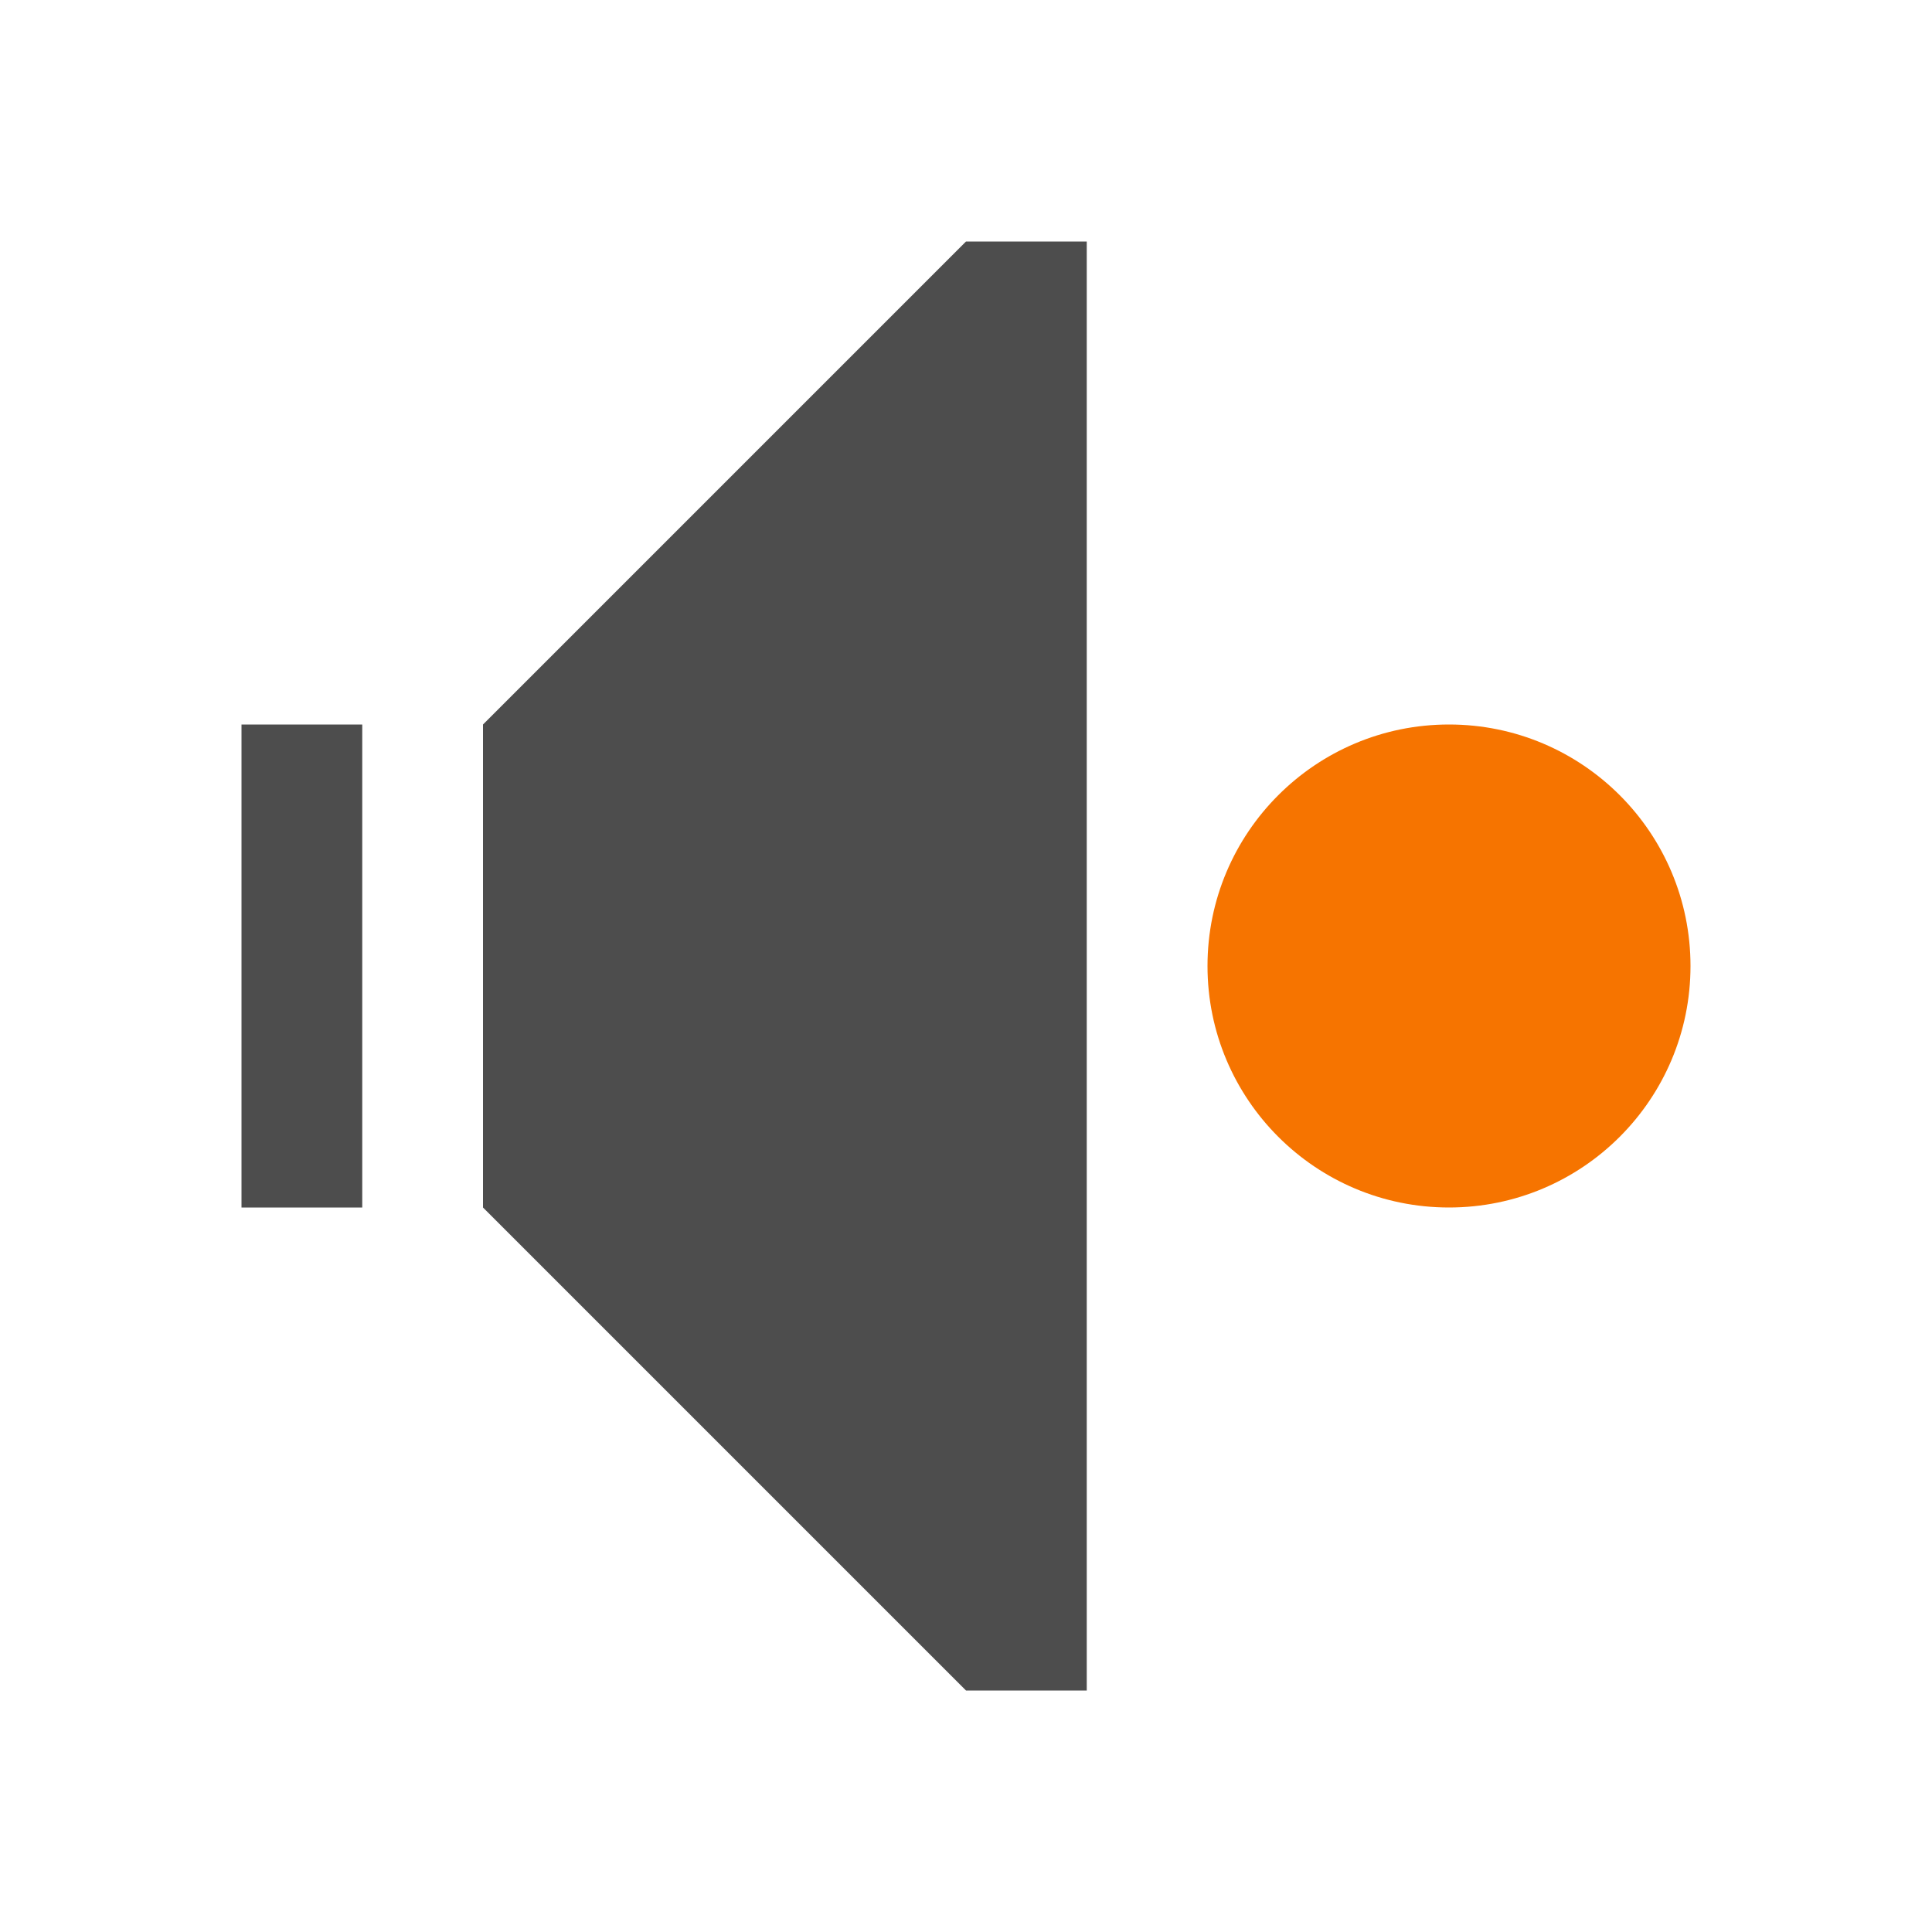
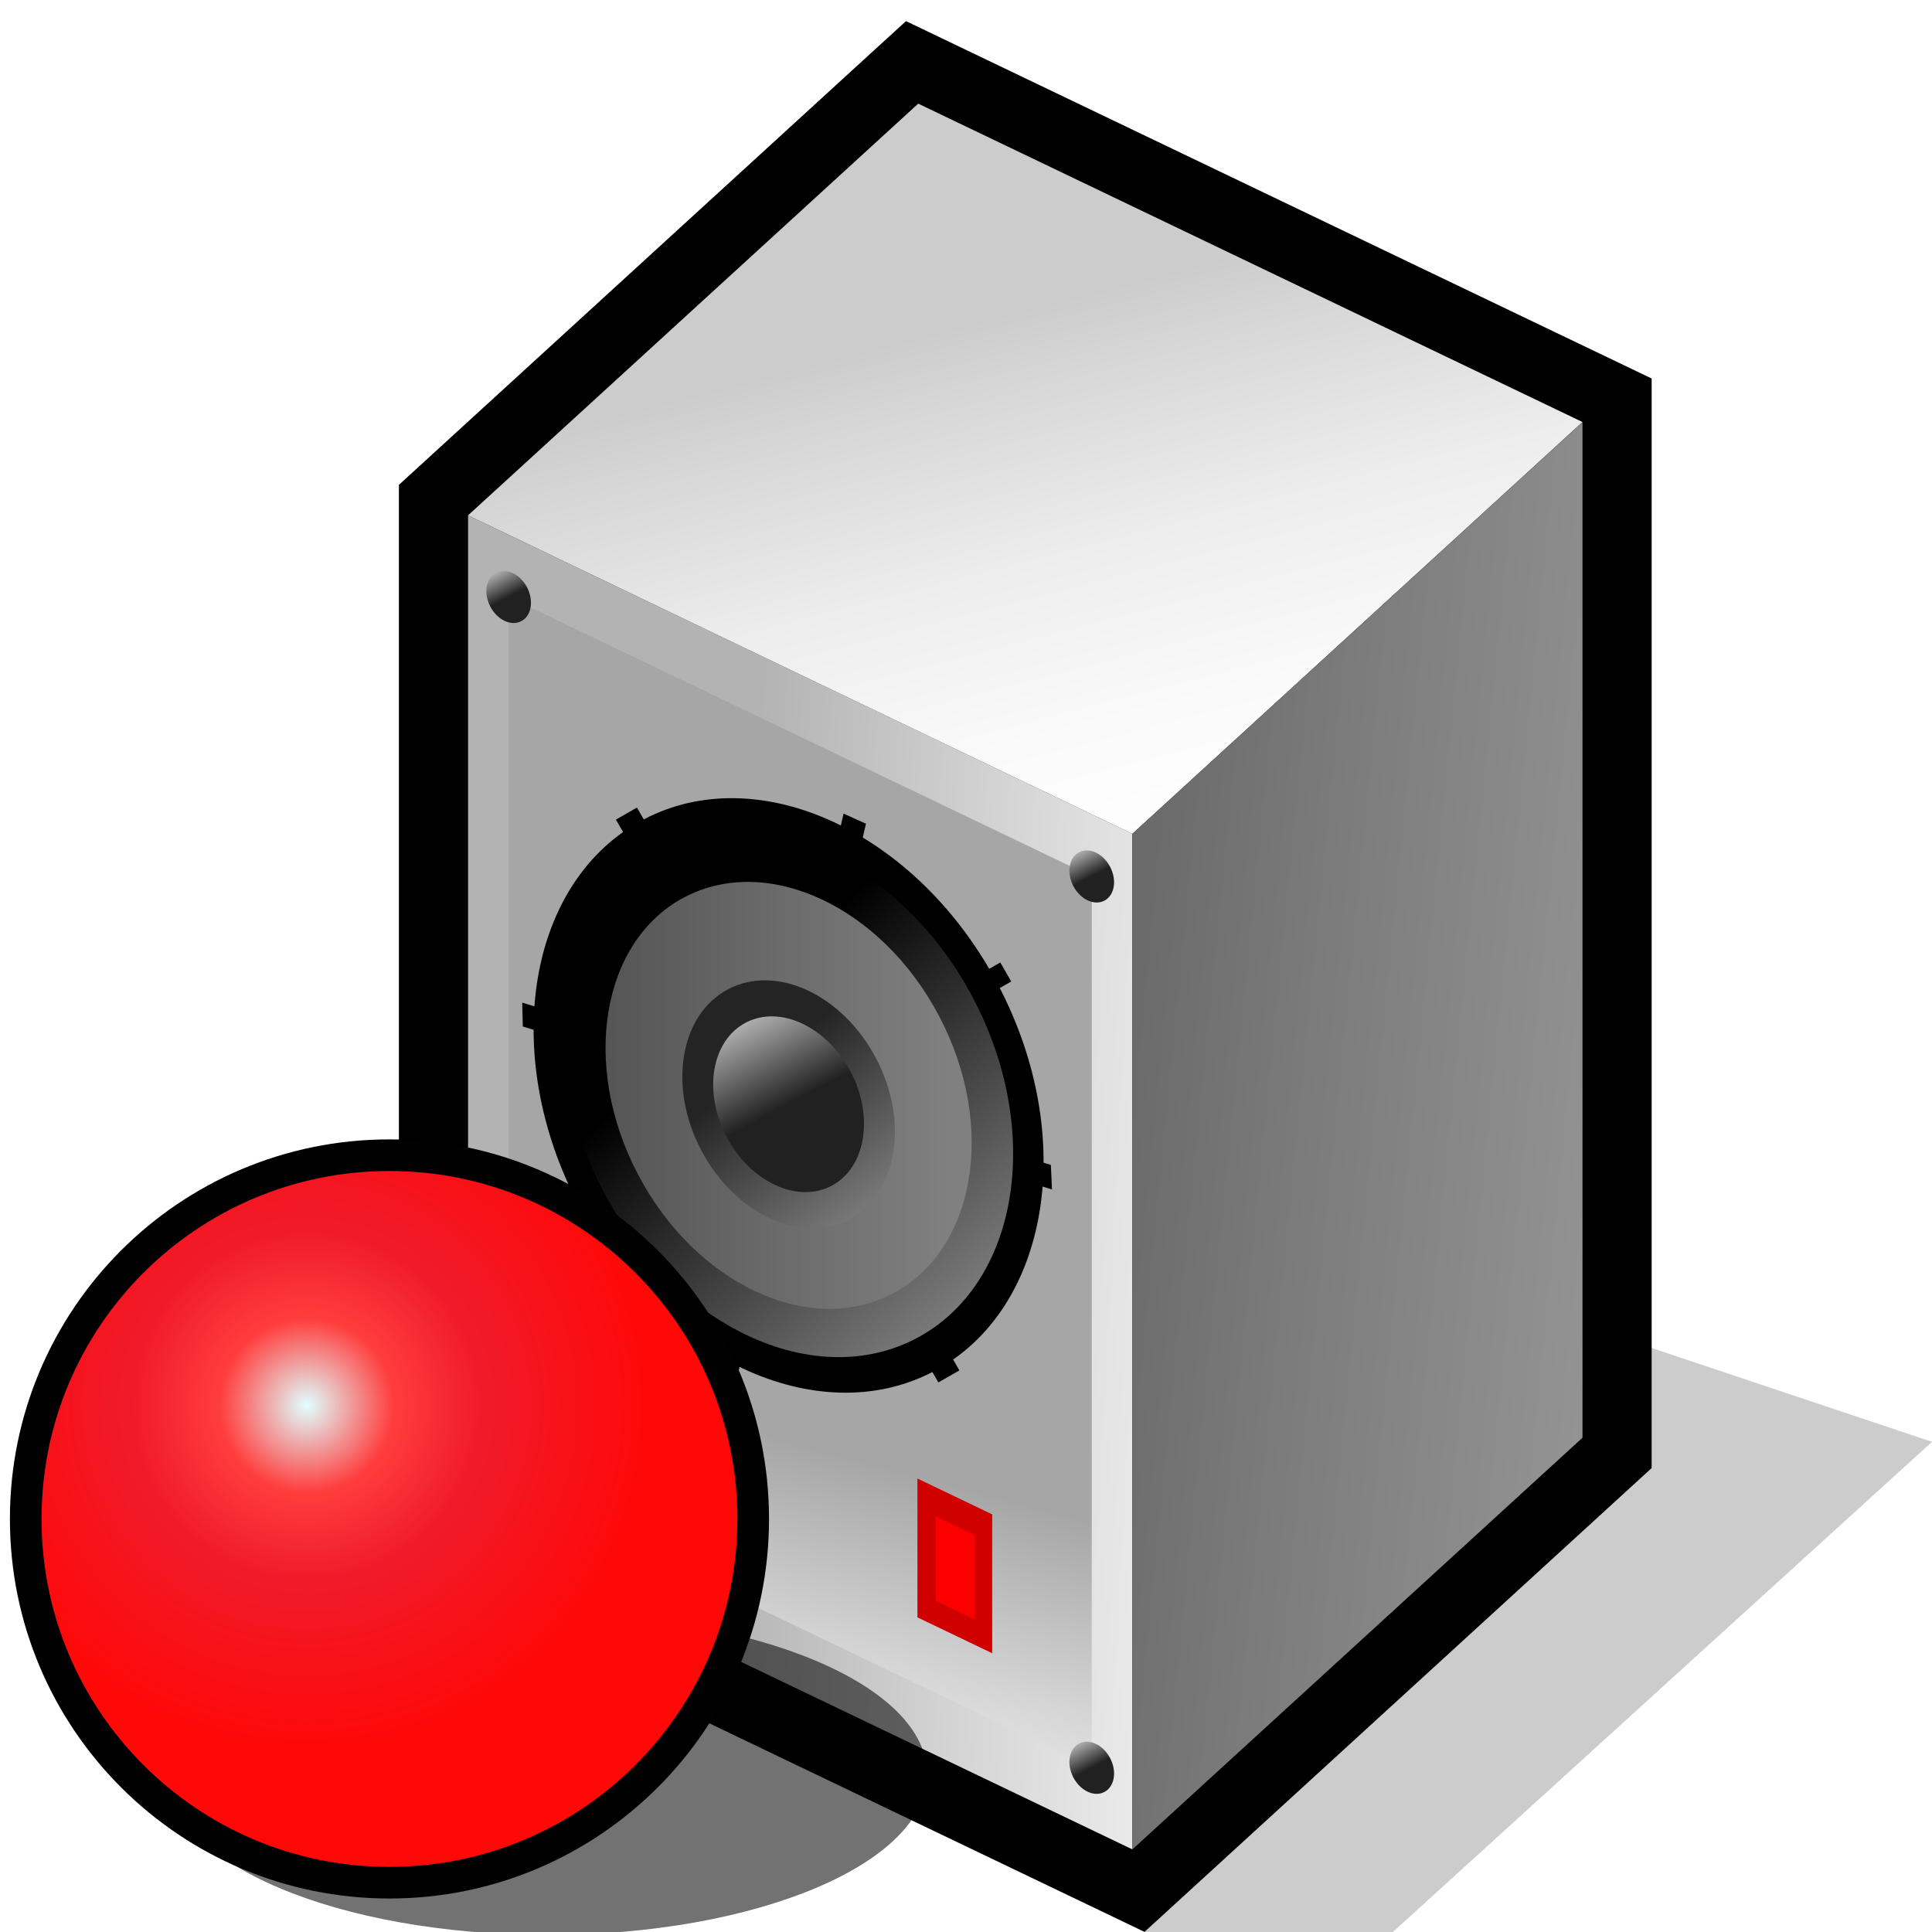
- <svg xmlns="http://www.w3.org/2000/svg" viewBox="0 0 16 16">
-   <defs id="defs3051">
-     <style type="text/css" id="current-color-scheme">
-       .ColorScheme-Text {
-         color:#4d4d4d;
-       }
-       .ColorScheme-NeutralText {
-         color:#f67400;
-       }
-       </style>
+ <svg xmlns="http://www.w3.org/2000/svg" xmlns:xlink="http://www.w3.org/1999/xlink" width="48pt" height="48pt" viewBox="0 0 48.208 44.958" overflow="visible" enable-background="new 0 0 48.208 44.958" xml:space="preserve" id="svg153" version="1.1">
+   <defs id="defs275">
+     <linearGradient id="linearGradient9298">
+       <stop style="stop-color:#e1ffff;stop-opacity:1" offset="0" id="stop9300" />
+       <stop id="stop9308" offset="0.25" style="stop-color:#ff3d3d;stop-opacity:1" />
+       <stop id="stop9306" offset="0.5" style="stop-color:#f01b2a;stop-opacity:1" />
+       <stop style="stop-color:#ff0808;stop-opacity:1" offset="1" id="stop9302" />
+     </linearGradient>
+     <linearGradient xlink:href="#XMLID_1_" id="linearGradient2955" gradientUnits="userSpaceOnUse" gradientTransform="matrix(1,0,0,-1,236.2402,408.2598)" x1="-203.692" y1="381.475" x2="-215.107" y2="382.095" />
+     <linearGradient xlink:href="#XMLID_2_" id="linearGradient2957" gradientUnits="userSpaceOnUse" gradientTransform="matrix(1,0,0,-1,236.2402,408.2598)" x1="-216.931" y1="369.402" x2="-215.07" y2="376.475" />
+     <linearGradient xlink:href="#XMLID_3_" id="linearGradient2959" gradientUnits="userSpaceOnUse" gradientTransform="matrix(1,0,0,-1,236.2402,408.2598)" x1="-206.167" y1="388.984" x2="-209.394" y2="401.516" />
+     <linearGradient xlink:href="#XMLID_4_" id="linearGradient2961" gradientUnits="userSpaceOnUse" gradientTransform="matrix(1,0,0,-1,236.2402,408.2598)" x1="-193.682" y1="382.344" x2="-206.213" y2="383.585" />
+     <linearGradient xlink:href="#XMLID_5_" id="linearGradient2963" gradientUnits="userSpaceOnUse" gradientTransform="matrix(1,0,0,-1,236.2402,408.2598)" x1="-220.488" y1="395.791" x2="-220.201" y2="395.244" />
+     <linearGradient xlink:href="#XMLID_6_" id="linearGradient2965" gradientUnits="userSpaceOnUse" gradientTransform="matrix(1,0,0,-1,236.2402,408.2598)" x1="-207.31" y1="389.476" x2="-207.023" y2="388.929" />
+     <linearGradient xlink:href="#XMLID_7_" id="linearGradient2967" gradientUnits="userSpaceOnUse" gradientTransform="matrix(1,0,0,-1,236.2402,408.2598)" x1="-220.487" y1="375.647" x2="-220.2" y2="375.1" />
+     <linearGradient xlink:href="#XMLID_8_" id="linearGradient2969" gradientUnits="userSpaceOnUse" gradientTransform="matrix(1,0,0,-1,236.2402,408.2598)" x1="-207.31" y1="369.33" x2="-207.024" y2="368.783" />
+     <linearGradient xlink:href="#XMLID_9_" id="linearGradient2971" gradientUnits="userSpaceOnUse" gradientTransform="matrix(0.8854,-0.4648,-0.4648,-0.8854,562.6553,336.1534)" x1="-331.773" y1="520.871" x2="-334.028" y2="529.631" />
+     <linearGradient xlink:href="#XMLID_10_" id="linearGradient2973" gradientUnits="userSpaceOnUse" gradientTransform="matrix(1,0,0,-1,236.2402,408.2598)" x1="-210.231" y1="383.981" x2="-223.683" y2="383.981" />
+     <linearGradient xlink:href="#XMLID_11_" id="linearGradient2975" gradientUnits="userSpaceOnUse" gradientTransform="matrix(1,0,0,-1,236.2402,408.2598)" x1="-211.819" y1="381.165" x2="-214.548" y2="384.639" />
+     <linearGradient xlink:href="#XMLID_12_" id="linearGradient2977" gradientUnits="userSpaceOnUse" gradientTransform="matrix(1,0,0,-1,236.2402,408.2598)" x1="-214.842" y1="385.625" x2="-213.874" y2="383.781" />
+     <linearGradient id="XMLID_1_" gradientUnits="userSpaceOnUse" x1="-203.692" y1="381.475" x2="-215.107" y2="382.095" gradientTransform="matrix(1,0,0,-1,236.2402,408.2598)">
+       <stop offset="0" style="stop-color:#F2F2F2" id="stop160" />
+       <stop offset="0.506" style="stop-color:#D4D4D4" id="stop161" />
+       <stop offset="1" style="stop-color:#B3B3B3" id="stop162" />
+     </linearGradient>
+     <linearGradient id="XMLID_2_" gradientUnits="userSpaceOnUse" x1="-216.931" y1="369.402" x2="-215.07" y2="376.475" gradientTransform="matrix(1,0,0,-1,236.2402,408.2598)">
+       <stop offset="0" style="stop-color:#F2F2F2" id="stop170" />
+       <stop offset="0.43" style="stop-color:#D4D4D4" id="stop171" />
+       <stop offset="1" style="stop-color:#A6A6A6" id="stop172" />
+     </linearGradient>
+     <linearGradient id="XMLID_3_" gradientUnits="userSpaceOnUse" x1="-206.167" y1="388.984" x2="-209.394" y2="401.516" gradientTransform="matrix(1,0,0,-1,236.2402,408.2598)">
+       <stop offset="0" style="stop-color:#FFFFFF" id="stop184" />
+       <stop offset="0.266" style="stop-color:#FAFAFA" id="stop185" />
+       <stop offset="0.567" style="stop-color:#EDEDED" id="stop186" />
+       <stop offset="0.884" style="stop-color:#D6D6D6" id="stop187" />
+       <stop offset="1" style="stop-color:#CCCCCC" id="stop188" />
+     </linearGradient>
+     <linearGradient id="XMLID_4_" gradientUnits="userSpaceOnUse" x1="-193.682" y1="382.344" x2="-206.213" y2="383.585" gradientTransform="matrix(1,0,0,-1,236.2402,408.2598)">
+       <stop offset="0" style="stop-color:#999999" id="stop200" />
+       <stop offset="0.684" style="stop-color:#7B7B7B" id="stop201" />
+       <stop offset="1" style="stop-color:#6B6B6B" id="stop202" />
+     </linearGradient>
+     <linearGradient id="XMLID_5_" gradientUnits="userSpaceOnUse" x1="-220.488" y1="395.791" x2="-220.201" y2="395.244" gradientTransform="matrix(1,0,0,-1,236.2402,408.2598)">
+       <stop offset="0" style="stop-color:#ADADAD" id="stop210" />
+       <stop offset="1" style="stop-color:#212121" id="stop211" />
+     </linearGradient>
+     <linearGradient id="XMLID_6_" gradientUnits="userSpaceOnUse" x1="-207.31" y1="389.476" x2="-207.023" y2="388.929" gradientTransform="matrix(1,0,0,-1,236.2402,408.2598)">
+       <stop offset="0" style="stop-color:#ADADAD" id="stop217" />
+       <stop offset="1" style="stop-color:#212121" id="stop218" />
+     </linearGradient>
+     <linearGradient id="XMLID_7_" gradientUnits="userSpaceOnUse" x1="-220.487" y1="375.647" x2="-220.2" y2="375.1" gradientTransform="matrix(1,0,0,-1,236.2402,408.2598)">
+       <stop offset="0" style="stop-color:#ADADAD" id="stop224" />
+       <stop offset="1" style="stop-color:#212121" id="stop225" />
+     </linearGradient>
+     <linearGradient id="XMLID_8_" gradientUnits="userSpaceOnUse" x1="-207.31" y1="369.33" x2="-207.024" y2="368.783" gradientTransform="matrix(1,0,0,-1,236.2402,408.2598)">
+       <stop offset="0" style="stop-color:#ADADAD" id="stop231" />
+       <stop offset="1" style="stop-color:#212121" id="stop232" />
+     </linearGradient>
+     <linearGradient id="XMLID_9_" gradientUnits="userSpaceOnUse" x1="-331.773" y1="520.871" x2="-334.028" y2="529.631" gradientTransform="matrix(0.8854,-0.4648,-0.4648,-0.8854,562.6553,336.1534)">
+       <stop offset="0" style="stop-color:#808080" id="stop247" />
+       <stop offset="1" style="stop-color:#000000" id="stop248" />
+     </linearGradient>
+     <linearGradient id="XMLID_10_" gradientUnits="userSpaceOnUse" x1="-210.231" y1="383.981" x2="-223.683" y2="383.981" gradientTransform="matrix(1,0,0,-1,236.2402,408.2598)">
+       <stop offset="0" style="stop-color:#808080" id="stop254" />
+       <stop offset="1" style="stop-color:#363636" id="stop255" />
+     </linearGradient>
+     <linearGradient id="XMLID_11_" gradientUnits="userSpaceOnUse" x1="-211.819" y1="381.165" x2="-214.548" y2="384.639" gradientTransform="matrix(1,0,0,-1,236.2402,408.2598)">
+       <stop offset="0" style="stop-color:#808080" id="stop261" />
+       <stop offset="1" style="stop-color:#242424" id="stop262" />
+     </linearGradient>
+     <linearGradient id="XMLID_12_" gradientUnits="userSpaceOnUse" x1="-214.842" y1="385.625" x2="-213.874" y2="383.781" gradientTransform="matrix(1,0,0,-1,236.2402,408.2598)">
+       <stop offset="0" style="stop-color:#ADADAD" id="stop268" />
+       <stop offset="1" style="stop-color:#212121" id="stop269" />
+     </linearGradient>
+     <linearGradient xlink:href="#XMLID_12_" id="linearGradient3022" gradientUnits="userSpaceOnUse" gradientTransform="matrix(1,0,0,-1,236.2402,408.2598)" x1="-214.842" y1="385.625" x2="-213.874" y2="383.781" />
+     <linearGradient xlink:href="#XMLID_11_" id="linearGradient3025" gradientUnits="userSpaceOnUse" gradientTransform="matrix(1,0,0,-1,236.2402,408.2598)" x1="-211.819" y1="381.165" x2="-214.548" y2="384.639" />
+     <linearGradient xlink:href="#XMLID_10_" id="linearGradient3028" gradientUnits="userSpaceOnUse" gradientTransform="matrix(1,0,0,-1,236.2402,408.2598)" x1="-210.231" y1="383.981" x2="-223.683" y2="383.981" />
+     <linearGradient xlink:href="#XMLID_9_" id="linearGradient3031" gradientUnits="userSpaceOnUse" gradientTransform="matrix(0.8854,-0.4648,-0.4648,-0.8854,562.6553,336.1534)" x1="-331.773" y1="520.871" x2="-334.028" y2="529.631" />
+     <linearGradient xlink:href="#XMLID_8_" id="linearGradient3043" gradientUnits="userSpaceOnUse" gradientTransform="matrix(1,0,0,-1,236.2402,408.2598)" x1="-207.31" y1="369.33" x2="-207.024" y2="368.783" />
+     <linearGradient xlink:href="#XMLID_7_" id="linearGradient3046" gradientUnits="userSpaceOnUse" gradientTransform="matrix(1,0,0,-1,236.2402,408.2598)" x1="-220.487" y1="375.647" x2="-220.2" y2="375.1" />
+     <linearGradient xlink:href="#XMLID_6_" id="linearGradient3049" gradientUnits="userSpaceOnUse" gradientTransform="matrix(1,0,0,-1,236.2402,408.2598)" x1="-207.31" y1="389.476" x2="-207.023" y2="388.929" />
+     <linearGradient xlink:href="#XMLID_5_" id="linearGradient3052" gradientUnits="userSpaceOnUse" gradientTransform="matrix(1,0,0,-1,236.2402,408.2598)" x1="-220.488" y1="395.791" x2="-220.201" y2="395.244" />
+     <linearGradient xlink:href="#XMLID_4_" id="linearGradient3055" gradientUnits="userSpaceOnUse" gradientTransform="matrix(1,0,0,-1,236.2402,408.2598)" x1="-193.682" y1="382.344" x2="-206.213" y2="383.585" />
+     <linearGradient xlink:href="#XMLID_3_" id="linearGradient3058" gradientUnits="userSpaceOnUse" gradientTransform="matrix(1,0,0,-1,236.2402,408.2598)" x1="-206.167" y1="388.984" x2="-209.394" y2="401.516" />
+     <linearGradient xlink:href="#XMLID_2_" id="linearGradient3065" gradientUnits="userSpaceOnUse" gradientTransform="matrix(1,0,0,-1,236.2402,408.2598)" x1="-216.931" y1="369.402" x2="-215.07" y2="376.475" />
+     <linearGradient xlink:href="#XMLID_1_" id="linearGradient3068" gradientUnits="userSpaceOnUse" gradientTransform="matrix(1,0,0,-1,236.2402,408.2598)" x1="-203.692" y1="381.475" x2="-215.107" y2="382.095" />
+     <linearGradient xlink:href="#XMLID_1_" id="linearGradient3002" gradientUnits="userSpaceOnUse" gradientTransform="matrix(1,0,0,-1,236.2402,408.2598)" x1="-203.692" y1="381.475" x2="-215.107" y2="382.095" />
+     <linearGradient xlink:href="#XMLID_2_" id="linearGradient3004" gradientUnits="userSpaceOnUse" gradientTransform="matrix(1,0,0,-1,236.2402,408.2598)" x1="-216.931" y1="369.402" x2="-215.07" y2="376.475" />
+     <linearGradient xlink:href="#XMLID_3_" id="linearGradient3006" gradientUnits="userSpaceOnUse" gradientTransform="matrix(1,0,0,-1,236.2402,408.2598)" x1="-206.167" y1="388.984" x2="-209.394" y2="401.516" />
+     <linearGradient xlink:href="#XMLID_4_" id="linearGradient3008" gradientUnits="userSpaceOnUse" gradientTransform="matrix(1,0,0,-1,236.2402,408.2598)" x1="-193.682" y1="382.344" x2="-206.213" y2="383.585" />
+     <linearGradient xlink:href="#XMLID_5_" id="linearGradient3010" gradientUnits="userSpaceOnUse" gradientTransform="matrix(1,0,0,-1,236.2402,408.2598)" x1="-220.488" y1="395.791" x2="-220.201" y2="395.244" />
+     <linearGradient xlink:href="#XMLID_6_" id="linearGradient3012" gradientUnits="userSpaceOnUse" gradientTransform="matrix(1,0,0,-1,236.2402,408.2598)" x1="-207.31" y1="389.476" x2="-207.023" y2="388.929" />
+     <linearGradient xlink:href="#XMLID_7_" id="linearGradient3014" gradientUnits="userSpaceOnUse" gradientTransform="matrix(1,0,0,-1,236.2402,408.2598)" x1="-220.487" y1="375.647" x2="-220.2" y2="375.1" />
+     <linearGradient xlink:href="#XMLID_8_" id="linearGradient3016" gradientUnits="userSpaceOnUse" gradientTransform="matrix(1,0,0,-1,236.2402,408.2598)" x1="-207.31" y1="369.33" x2="-207.024" y2="368.783" />
+     <linearGradient xlink:href="#XMLID_9_" id="linearGradient3018" gradientUnits="userSpaceOnUse" gradientTransform="matrix(0.8854,-0.4648,-0.4648,-0.8854,562.6553,336.1534)" x1="-331.773" y1="520.871" x2="-334.028" y2="529.631" />
+     <linearGradient xlink:href="#XMLID_10_" id="linearGradient3020" gradientUnits="userSpaceOnUse" gradientTransform="matrix(1,0,0,-1,236.2402,408.2598)" x1="-210.231" y1="383.981" x2="-223.683" y2="383.981" />
+     <linearGradient xlink:href="#XMLID_11_" id="linearGradient3023" gradientUnits="userSpaceOnUse" gradientTransform="matrix(1,0,0,-1,236.2402,408.2598)" x1="-211.819" y1="381.165" x2="-214.548" y2="384.639" />
+     <linearGradient xlink:href="#XMLID_12_" id="linearGradient3026" gradientUnits="userSpaceOnUse" gradientTransform="matrix(1,0,0,-1,236.2402,408.2598)" x1="-214.842" y1="385.625" x2="-213.874" y2="383.781" />
+     <radialGradient xlink:href="#linearGradient9298" id="radialGradient9304" cx="20.761" cy="18.83" fx="20.761" fy="18.83" r="22" gradientUnits="userSpaceOnUse" />
  </defs>
-   <path style="opacity:1;fill:currentColor;fill-opacity:1;stroke:none" d="M 14,8 A 2,2 0 0 1 12,10 2,2 0 0 1 10,8 2,2 0 0 1 12,6 2,2 0 0 1 14,8 Z" class="ColorScheme-NeutralText" />
-   <path style="fill:currentColor;fill-opacity:1;stroke:none" class="ColorScheme-Text" d="M 8,2 4,6 4,10 8,14 9,14 9,2 8,2 Z M 2,6 2,10 3,10 3,6 2,6 Z" id="path4147" />
+   <g id="g3072" transform="matrix(1.104058,0,0,1.104058,-5.016443,-1.097966)">
+     <path style="stroke:none" id="path157" d="m 24.241,0.711 -10.682,9.77 V 35.108 L 30.411,43.185 41.872,32.703 V 8.077 L 25.02,0 24.241,0.711 z" />
+     <path style="stroke:none" id="path158" d="M 25.296,1.865 15.122,11.17 V 34.125 L 30.136,41.32 40.309,32.015 V 9.062 L 25.296,1.865 z" />
+     <path style="fill:url(#linearGradient3002);stroke:none" id="path168" d="M 30.136,41.32 15.122,34.125 V 11.17 l 15.014,7.196 V 41.32 z" />
+     <path style="fill:url(#linearGradient3004);stroke:none" id="path178" d="M 29.218,39.476 16.04,33.16 V 13.015 l 13.178,6.316 v 20.145 z" />
+     <g id="g179" style="stroke:#000000">
+       <path style="fill:#d10000;stroke:none" id="path180" d="m 26.968,36.887 -1.69,-0.811 v -3.138 l 1.69,0.811 v 3.138 z" />
+     </g>
+     <g id="g181" style="stroke:#000000">
+       <path style="fill:#fc0000;stroke:none" id="path182" d="M 26.575,36.125 25.69,35.7 v -1.906 l 0.885,0.425 v 1.906 z" />
+     </g>
+     <path style="fill:url(#linearGradient3006);stroke:none" id="path198" d="M 30.136,18.367 15.122,11.17 25.296,1.865 40.309,9.061 30.136,18.367 z" />
+     <path style="fill:url(#linearGradient3008);stroke:none" id="path208" d="M 40.309,32.016 30.136,41.32 V 18.367 L 40.309,9.062 v 22.954 z" />
+     <path style="fill:url(#linearGradient3010);stroke:none" id="path215" d="m 15.625,13.232 c -0.159,-0.301 -0.101,-0.644 0.128,-0.765 0.229,-0.12 0.543,0.027 0.702,0.329 0.158,0.302 0.101,0.645 -0.129,0.765 -0.228,0.121 -0.543,-0.027 -0.701,-0.329 z" />
+     <path style="fill:url(#linearGradient3012);stroke:none" id="path222" d="m 28.802,19.549 c -0.158,-0.302 -0.101,-0.645 0.129,-0.765 0.229,-0.12 0.543,0.027 0.702,0.329 0.158,0.302 0.101,0.645 -0.129,0.765 -0.229,0.12 -0.544,-0.027 -0.702,-0.329 z" />
+     <path style="fill:url(#linearGradient3014);stroke:none" id="path229" d="m 15.625,33.378 c -0.159,-0.302 -0.101,-0.645 0.128,-0.765 0.229,-0.121 0.543,0.026 0.702,0.328 0.158,0.302 0.101,0.645 -0.129,0.765 -0.228,0.121 -0.543,-0.026 -0.701,-0.328 z" />
+     <path style="fill:url(#linearGradient3016);stroke:none" id="path236" d="m 28.802,39.694 c -0.158,-0.302 -0.101,-0.645 0.129,-0.766 0.229,-0.12 0.543,0.027 0.702,0.329 0.158,0.302 0.101,0.644 -0.129,0.765 -0.229,0.122 -0.544,-0.026 -0.702,-0.328 z" />
+     <path style="opacity:0.2;stroke:none" id="path237" d="m 30.411,43.187 h 5.613 l 12.184,-11.078 -6.516,-2.181 0.18,2.776 -11.461,10.483 z" />
+     <path style="stroke:none" id="path241" d="m 18.464,18.046 7.287,12.72 0.475,-0.271 -7.287,-12.721 -0.475,0.272 z" />
+     <path style="stroke:none" id="path242" d="M 20.718,30.5 21.183,30.736 24.115,18.139 23.609,17.911 20.718,30.5 z" />
+     <path style="stroke:none" id="path243" d="m 17.401,26.86 0.247,0.431 9.75,-5.586 -0.247,-0.43 -9.75,5.585 z" />
+     <path style="stroke:none" id="path244" d="m 16.359,22.722 11.96,3.683 -0.025,-0.554 -11.948,-3.668 0.013,0.539 z" />
+     <path style="stroke:none" id="path245" d="m 17.626,26.769 c -1.81,-3.444 -1.154,-7.353 1.466,-8.727 2.618,-1.375 6.207,0.304 8.015,3.749 1.81,3.446 1.152,7.353 -1.466,8.728 -2.618,1.373 -6.205,-0.304 -8.015,-3.75 z" />
+     <path style="fill:url(#linearGradient3018);stroke:none" id="path252" d="m 18.192,26.472 c -1.592,-3.034 -1.016,-6.475 1.292,-7.685 2.306,-1.209 5.465,0.269 7.056,3.301 1.595,3.034 1.016,6.474 -1.291,7.684 -2.305,1.21 -5.464,-0.267 -7.057,-3.3 z" />
+     <path style="fill:url(#linearGradient3020);stroke:none" id="path259" d="m 18.963,26.066 c -1.299,-2.474 -0.828,-5.28 1.052,-6.267 1.881,-0.987 4.457,0.219 5.755,2.692 1.301,2.474 0.828,5.28 -1.053,6.267 -1.879,0.987 -4.456,-0.217 -5.754,-2.692 z" />
+     <path style="fill:url(#linearGradient3023);stroke:none" id="path266" d="m 20.391,25.517 c -0.754,-1.436 -0.481,-3.065 0.611,-3.638 1.091,-0.573 2.587,0.127 3.341,1.563 0.755,1.437 0.482,3.065 -0.611,3.639 -1.092,0.572 -2.588,-0.128 -3.341,-1.564 z" />
+     <path style="fill:url(#linearGradient3026);stroke:none" id="path273" d="m 20.965,25.215 c -0.536,-1.019 -0.342,-2.174 0.434,-2.58 0.773,-0.406 1.833,0.091 2.369,1.108 0.535,1.02 0.342,2.175 -0.434,2.581 -0.773,0.405 -1.834,-0.091 -2.369,-1.109 z" />
+   </g>
+   <g style="color-interpolation:linearRGB" id="g7583" transform="matrix(0.3946212,0,0,0.3946212,-1.331253,25.22688)">
+     <path style="fill:#010101;fill-opacity:0.553" d="M 26,4 C 13.84,4 4,13.84 4,26 4,38.15 13.84,48 26,48 38.15,48 48,38.15 48,26 48,13.84 38.15,4 26,4 Z" transform="matrix(1.0909,0,0,0.4615,9.6363,32.1538)" id="path7585-3" />
+     <path style="fill:none;stroke:#010101;stroke-width:4" d="M 26,4 C 13.84,4 4,13.84 4,26 4,38.15 13.84,48 26,48 38.15,48 48,38.15 48,26 48,13.84 38.15,4 26,4 Z" transform="translate(2,2)" id="path7587" />
+     <radialGradient id="gradient0-6" gradientUnits="userSpaceOnUse" cx="0" cy="0" r="64" gradientTransform="matrix(0.5625,0,0,0.5625,16,16)">
+       <stop offset="0" stop-color="#c7ffec" id="stop7590-7" />
+       <stop offset="0.441" stop-color="#2bbcfb" id="stop7592" />
+       <stop offset="0.595" stop-color="#18b4fd" id="stop7594" />
+       <stop offset="0.749" stop-color="#09aefe" id="stop7596" />
+       <stop offset="0.976" stop-color="#1ab7f2" id="stop7598" style="stop-color:#ff00f2;stop-opacity:1" />
+       <stop offset="0.858" stop-color="#00aaff" id="stop7600" style="stop-color:#ff0000;stop-opacity:0.941" />
+     </radialGradient>
+     <path style="fill:url(#radialGradient9304);fill-opacity:1" d="M 26,4 C 13.84,4 4,13.84 4,26 4,38.15 13.84,48 26,48 38.15,48 48,38.15 48,26 48,13.84 38.15,4 26,4 Z" transform="translate(2,2)" id="path7602" />
+   </g>
</svg>
